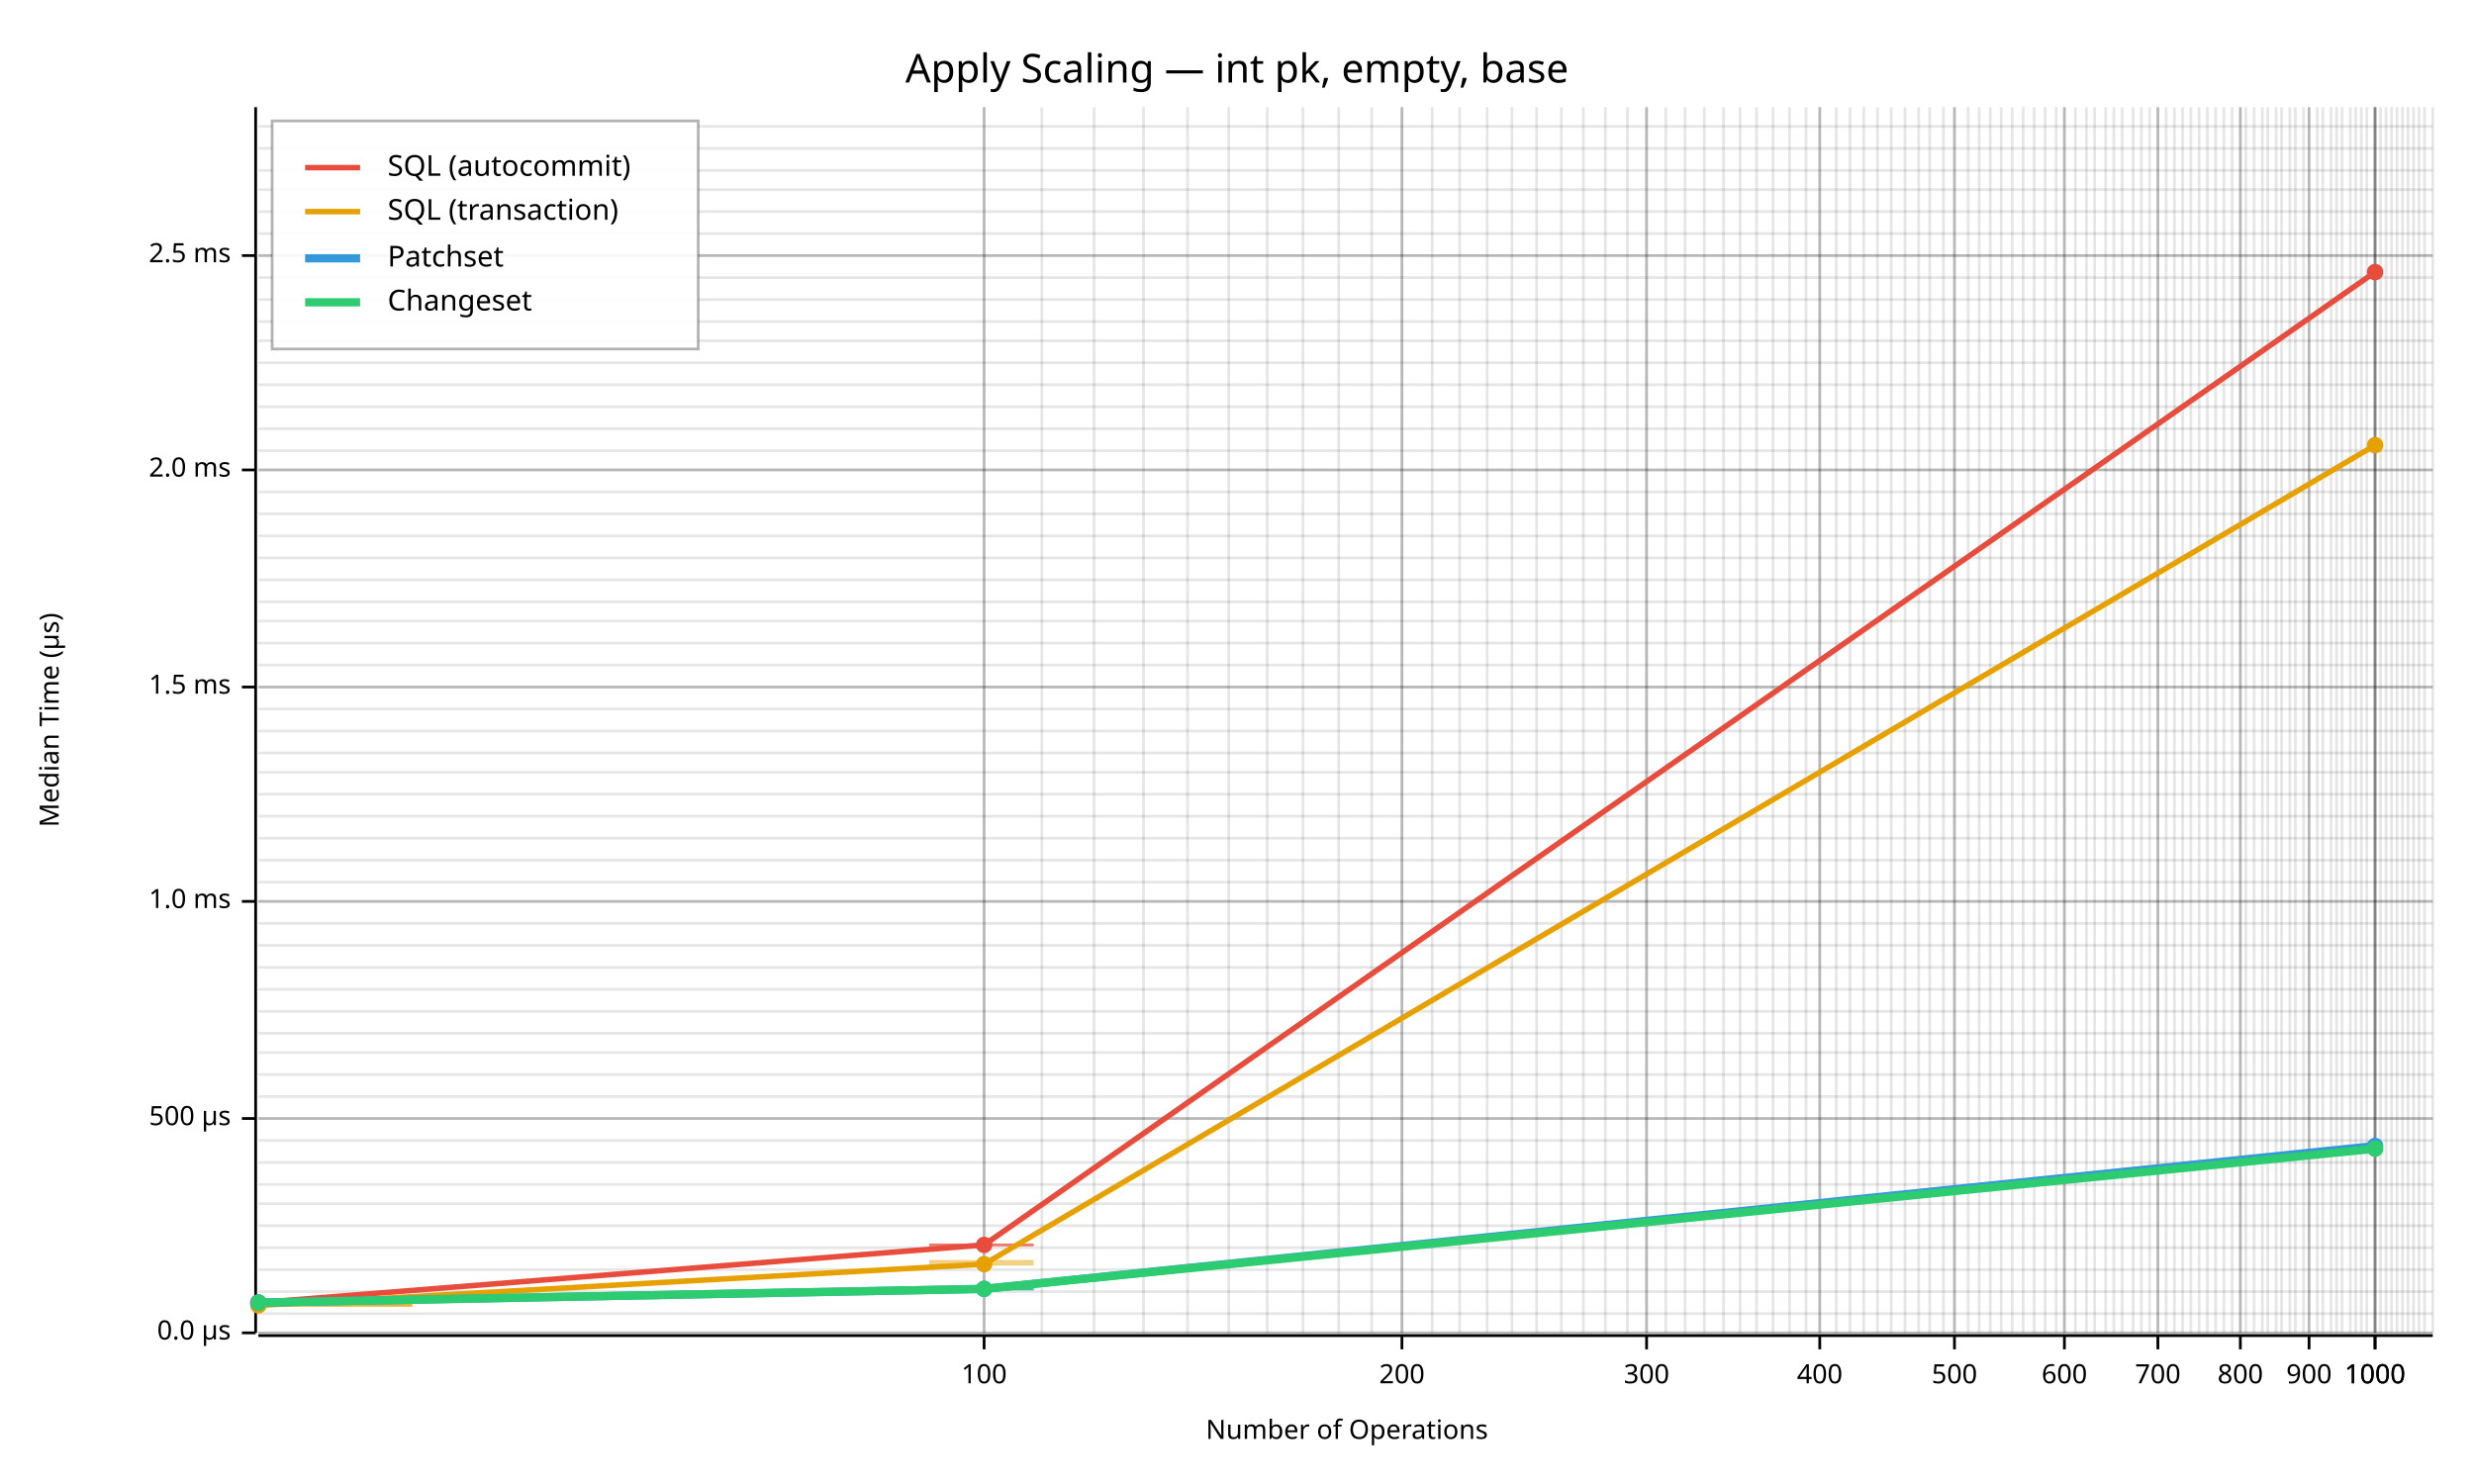
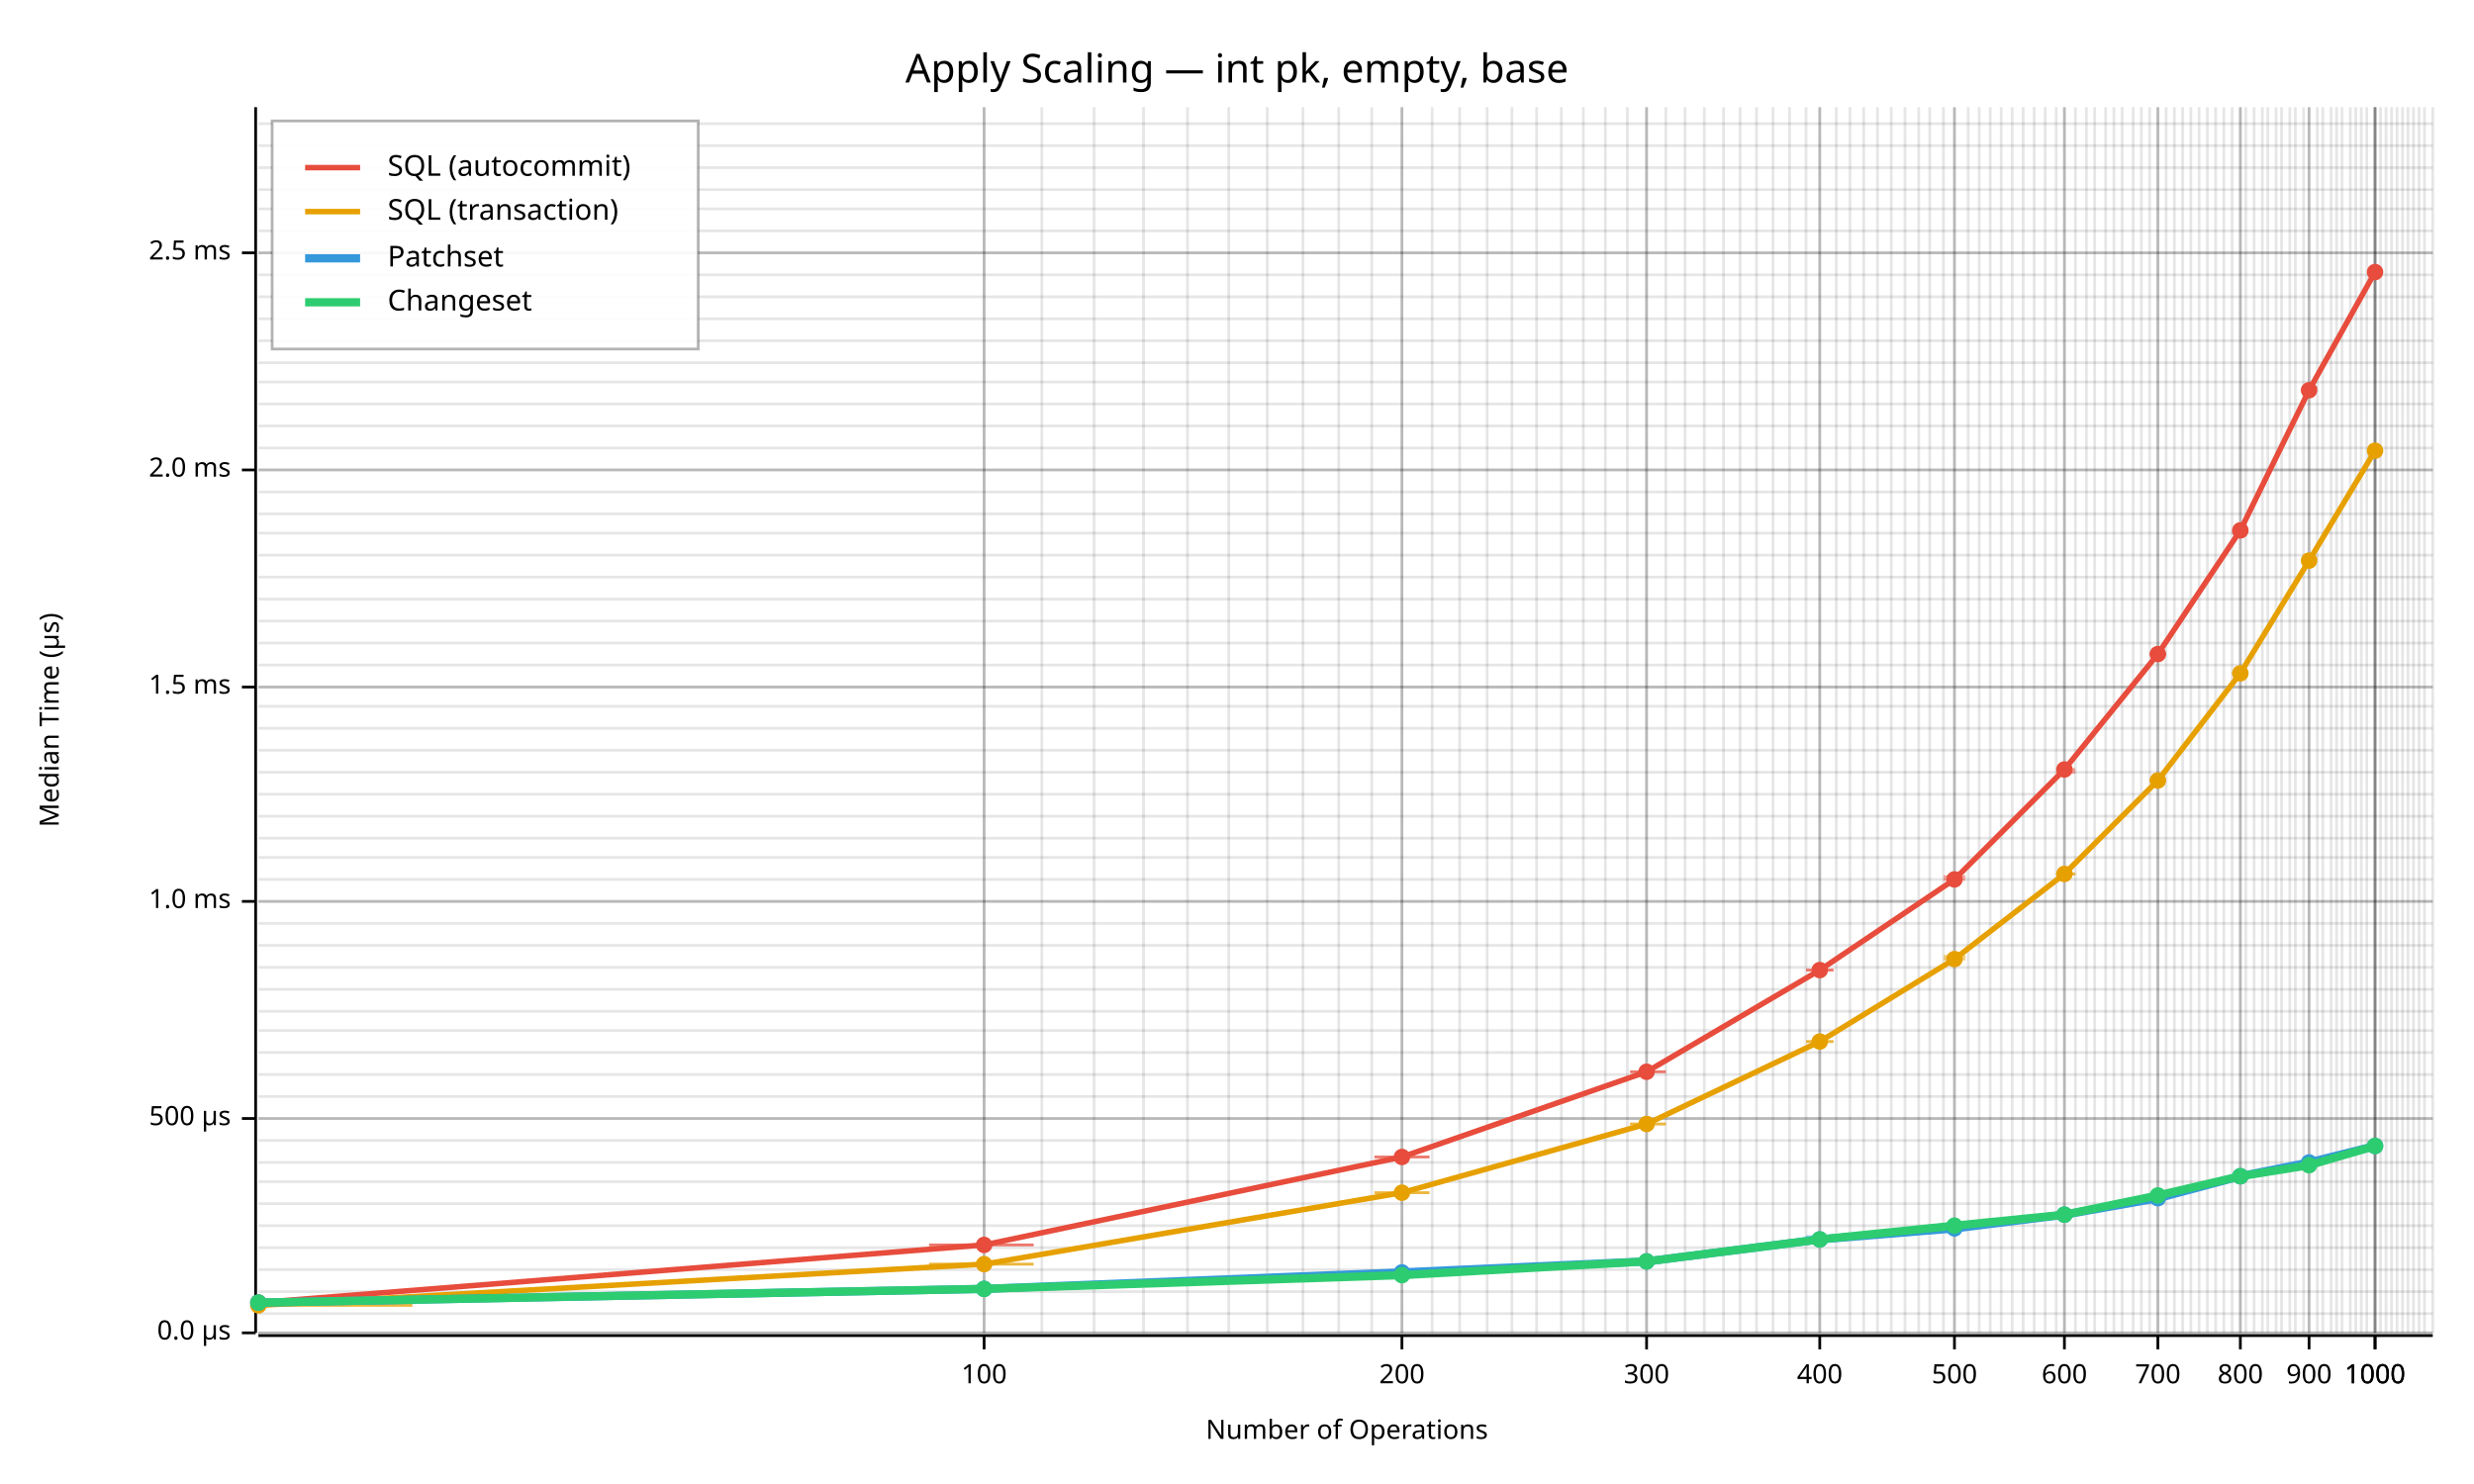
<svg xmlns="http://www.w3.org/2000/svg" width="900" height="540" viewBox="0 0 900 540">
  <rect x="0" y="0" width="900" height="540" opacity="1" fill="#FFFFFF" stroke="none" />
  <text x="450" y="19" dy="0.76em" text-anchor="middle" font-family="sans-serif" font-size="14.516" opacity="1" fill="#000000">
Apply Scaling — int pk, empty, base
</text>
  <line opacity="0.1" stroke="#000000" stroke-width="1" x1="358" y1="485" x2="358" y2="39" />
  <line opacity="0.1" stroke="#000000" stroke-width="1" x1="379" y1="485" x2="379" y2="39" />
  <line opacity="0.1" stroke="#000000" stroke-width="1" x1="398" y1="485" x2="398" y2="39" />
  <line opacity="0.1" stroke="#000000" stroke-width="1" x1="416" y1="485" x2="416" y2="39" />
  <line opacity="0.1" stroke="#000000" stroke-width="1" x1="432" y1="485" x2="432" y2="39" />
  <line opacity="0.1" stroke="#000000" stroke-width="1" x1="447" y1="485" x2="447" y2="39" />
  <line opacity="0.1" stroke="#000000" stroke-width="1" x1="461" y1="485" x2="461" y2="39" />
  <line opacity="0.1" stroke="#000000" stroke-width="1" x1="474" y1="485" x2="474" y2="39" />
  <line opacity="0.1" stroke="#000000" stroke-width="1" x1="487" y1="485" x2="487" y2="39" />
  <line opacity="0.1" stroke="#000000" stroke-width="1" x1="499" y1="485" x2="499" y2="39" />
  <line opacity="0.1" stroke="#000000" stroke-width="1" x1="510" y1="485" x2="510" y2="39" />
  <line opacity="0.1" stroke="#000000" stroke-width="1" x1="521" y1="485" x2="521" y2="39" />
  <line opacity="0.1" stroke="#000000" stroke-width="1" x1="531" y1="485" x2="531" y2="39" />
  <line opacity="0.1" stroke="#000000" stroke-width="1" x1="541" y1="485" x2="541" y2="39" />
  <line opacity="0.1" stroke="#000000" stroke-width="1" x1="550" y1="485" x2="550" y2="39" />
  <line opacity="0.1" stroke="#000000" stroke-width="1" x1="559" y1="485" x2="559" y2="39" />
  <line opacity="0.1" stroke="#000000" stroke-width="1" x1="568" y1="485" x2="568" y2="39" />
  <line opacity="0.1" stroke="#000000" stroke-width="1" x1="576" y1="485" x2="576" y2="39" />
  <line opacity="0.1" stroke="#000000" stroke-width="1" x1="584" y1="485" x2="584" y2="39" />
  <line opacity="0.1" stroke="#000000" stroke-width="1" x1="592" y1="485" x2="592" y2="39" />
  <line opacity="0.1" stroke="#000000" stroke-width="1" x1="599" y1="485" x2="599" y2="39" />
  <line opacity="0.1" stroke="#000000" stroke-width="1" x1="606" y1="485" x2="606" y2="39" />
  <line opacity="0.1" stroke="#000000" stroke-width="1" x1="613" y1="485" x2="613" y2="39" />
  <line opacity="0.1" stroke="#000000" stroke-width="1" x1="620" y1="485" x2="620" y2="39" />
  <line opacity="0.1" stroke="#000000" stroke-width="1" x1="627" y1="485" x2="627" y2="39" />
  <line opacity="0.1" stroke="#000000" stroke-width="1" x1="633" y1="485" x2="633" y2="39" />
  <line opacity="0.1" stroke="#000000" stroke-width="1" x1="639" y1="485" x2="639" y2="39" />
  <line opacity="0.1" stroke="#000000" stroke-width="1" x1="645" y1="485" x2="645" y2="39" />
  <line opacity="0.1" stroke="#000000" stroke-width="1" x1="651" y1="485" x2="651" y2="39" />
  <line opacity="0.1" stroke="#000000" stroke-width="1" x1="657" y1="485" x2="657" y2="39" />
  <line opacity="0.1" stroke="#000000" stroke-width="1" x1="662" y1="485" x2="662" y2="39" />
  <line opacity="0.1" stroke="#000000" stroke-width="1" x1="668" y1="485" x2="668" y2="39" />
  <line opacity="0.1" stroke="#000000" stroke-width="1" x1="673" y1="485" x2="673" y2="39" />
  <line opacity="0.1" stroke="#000000" stroke-width="1" x1="678" y1="485" x2="678" y2="39" />
  <line opacity="0.1" stroke="#000000" stroke-width="1" x1="683" y1="485" x2="683" y2="39" />
  <line opacity="0.1" stroke="#000000" stroke-width="1" x1="688" y1="485" x2="688" y2="39" />
  <line opacity="0.1" stroke="#000000" stroke-width="1" x1="693" y1="485" x2="693" y2="39" />
  <line opacity="0.1" stroke="#000000" stroke-width="1" x1="698" y1="485" x2="698" y2="39" />
  <line opacity="0.1" stroke="#000000" stroke-width="1" x1="702" y1="485" x2="702" y2="39" />
  <line opacity="0.1" stroke="#000000" stroke-width="1" x1="707" y1="485" x2="707" y2="39" />
  <line opacity="0.1" stroke="#000000" stroke-width="1" x1="711" y1="485" x2="711" y2="39" />
  <line opacity="0.1" stroke="#000000" stroke-width="1" x1="716" y1="485" x2="716" y2="39" />
  <line opacity="0.1" stroke="#000000" stroke-width="1" x1="720" y1="485" x2="720" y2="39" />
  <line opacity="0.1" stroke="#000000" stroke-width="1" x1="724" y1="485" x2="724" y2="39" />
  <line opacity="0.1" stroke="#000000" stroke-width="1" x1="728" y1="485" x2="728" y2="39" />
  <line opacity="0.1" stroke="#000000" stroke-width="1" x1="732" y1="485" x2="732" y2="39" />
  <line opacity="0.1" stroke="#000000" stroke-width="1" x1="736" y1="485" x2="736" y2="39" />
  <line opacity="0.1" stroke="#000000" stroke-width="1" x1="740" y1="485" x2="740" y2="39" />
  <line opacity="0.1" stroke="#000000" stroke-width="1" x1="744" y1="485" x2="744" y2="39" />
  <line opacity="0.1" stroke="#000000" stroke-width="1" x1="748" y1="485" x2="748" y2="39" />
  <line opacity="0.1" stroke="#000000" stroke-width="1" x1="751" y1="485" x2="751" y2="39" />
  <line opacity="0.1" stroke="#000000" stroke-width="1" x1="755" y1="485" x2="755" y2="39" />
  <line opacity="0.1" stroke="#000000" stroke-width="1" x1="759" y1="485" x2="759" y2="39" />
  <line opacity="0.1" stroke="#000000" stroke-width="1" x1="762" y1="485" x2="762" y2="39" />
  <line opacity="0.1" stroke="#000000" stroke-width="1" x1="766" y1="485" x2="766" y2="39" />
  <line opacity="0.1" stroke="#000000" stroke-width="1" x1="769" y1="485" x2="769" y2="39" />
  <line opacity="0.1" stroke="#000000" stroke-width="1" x1="772" y1="485" x2="772" y2="39" />
  <line opacity="0.1" stroke="#000000" stroke-width="1" x1="776" y1="485" x2="776" y2="39" />
  <line opacity="0.1" stroke="#000000" stroke-width="1" x1="779" y1="485" x2="779" y2="39" />
  <line opacity="0.1" stroke="#000000" stroke-width="1" x1="782" y1="485" x2="782" y2="39" />
  <line opacity="0.1" stroke="#000000" stroke-width="1" x1="785" y1="485" x2="785" y2="39" />
  <line opacity="0.1" stroke="#000000" stroke-width="1" x1="788" y1="485" x2="788" y2="39" />
  <line opacity="0.1" stroke="#000000" stroke-width="1" x1="791" y1="485" x2="791" y2="39" />
  <line opacity="0.1" stroke="#000000" stroke-width="1" x1="794" y1="485" x2="794" y2="39" />
  <line opacity="0.1" stroke="#000000" stroke-width="1" x1="797" y1="485" x2="797" y2="39" />
  <line opacity="0.1" stroke="#000000" stroke-width="1" x1="800" y1="485" x2="800" y2="39" />
  <line opacity="0.1" stroke="#000000" stroke-width="1" x1="803" y1="485" x2="803" y2="39" />
  <line opacity="0.1" stroke="#000000" stroke-width="1" x1="806" y1="485" x2="806" y2="39" />
  <line opacity="0.1" stroke="#000000" stroke-width="1" x1="809" y1="485" x2="809" y2="39" />
  <line opacity="0.1" stroke="#000000" stroke-width="1" x1="812" y1="485" x2="812" y2="39" />
  <line opacity="0.1" stroke="#000000" stroke-width="1" x1="815" y1="485" x2="815" y2="39" />
  <line opacity="0.1" stroke="#000000" stroke-width="1" x1="817" y1="485" x2="817" y2="39" />
  <line opacity="0.1" stroke="#000000" stroke-width="1" x1="820" y1="485" x2="820" y2="39" />
  <line opacity="0.1" stroke="#000000" stroke-width="1" x1="823" y1="485" x2="823" y2="39" />
  <line opacity="0.1" stroke="#000000" stroke-width="1" x1="825" y1="485" x2="825" y2="39" />
  <line opacity="0.1" stroke="#000000" stroke-width="1" x1="828" y1="485" x2="828" y2="39" />
  <line opacity="0.1" stroke="#000000" stroke-width="1" x1="830" y1="485" x2="830" y2="39" />
  <line opacity="0.1" stroke="#000000" stroke-width="1" x1="833" y1="485" x2="833" y2="39" />
  <line opacity="0.1" stroke="#000000" stroke-width="1" x1="835" y1="485" x2="835" y2="39" />
  <line opacity="0.1" stroke="#000000" stroke-width="1" x1="838" y1="485" x2="838" y2="39" />
  <line opacity="0.1" stroke="#000000" stroke-width="1" x1="840" y1="485" x2="840" y2="39" />
  <line opacity="0.1" stroke="#000000" stroke-width="1" x1="843" y1="485" x2="843" y2="39" />
  <line opacity="0.1" stroke="#000000" stroke-width="1" x1="845" y1="485" x2="845" y2="39" />
  <line opacity="0.1" stroke="#000000" stroke-width="1" x1="848" y1="485" x2="848" y2="39" />
  <line opacity="0.1" stroke="#000000" stroke-width="1" x1="850" y1="485" x2="850" y2="39" />
  <line opacity="0.1" stroke="#000000" stroke-width="1" x1="852" y1="485" x2="852" y2="39" />
  <line opacity="0.1" stroke="#000000" stroke-width="1" x1="855" y1="485" x2="855" y2="39" />
  <line opacity="0.1" stroke="#000000" stroke-width="1" x1="857" y1="485" x2="857" y2="39" />
  <line opacity="0.1" stroke="#000000" stroke-width="1" x1="859" y1="485" x2="859" y2="39" />
  <line opacity="0.1" stroke="#000000" stroke-width="1" x1="861" y1="485" x2="861" y2="39" />
  <line opacity="0.1" stroke="#000000" stroke-width="1" x1="864" y1="485" x2="864" y2="39" />
  <line opacity="0.1" stroke="#000000" stroke-width="1" x1="866" y1="485" x2="866" y2="39" />
  <line opacity="0.1" stroke="#000000" stroke-width="1" x1="868" y1="485" x2="868" y2="39" />
  <line opacity="0.1" stroke="#000000" stroke-width="1" x1="870" y1="485" x2="870" y2="39" />
  <line opacity="0.1" stroke="#000000" stroke-width="1" x1="872" y1="485" x2="872" y2="39" />
  <line opacity="0.1" stroke="#000000" stroke-width="1" x1="874" y1="485" x2="874" y2="39" />
  <line opacity="0.1" stroke="#000000" stroke-width="1" x1="876" y1="485" x2="876" y2="39" />
  <line opacity="0.1" stroke="#000000" stroke-width="1" x1="878" y1="485" x2="878" y2="39" />
  <line opacity="0.1" stroke="#000000" stroke-width="1" x1="880" y1="485" x2="880" y2="39" />
  <line opacity="0.1" stroke="#000000" stroke-width="1" x1="882" y1="485" x2="882" y2="39" />
  <line opacity="0.1" stroke="#000000" stroke-width="1" x1="864" y1="485" x2="864" y2="39" />
  <line opacity="0.1" stroke="#000000" stroke-width="1" x1="885" y1="485" x2="885" y2="39" />
  <line opacity="0.1" stroke="#000000" stroke-width="1" x1="94" y1="485" x2="885" y2="485" />
  <line opacity="0.1" stroke="#000000" stroke-width="1" x1="94" y1="478" x2="885" y2="478" />
  <line opacity="0.1" stroke="#000000" stroke-width="1" x1="94" y1="470" x2="885" y2="470" />
  <line opacity="0.1" stroke="#000000" stroke-width="1" x1="94" y1="462" x2="885" y2="462" />
  <line opacity="0.1" stroke="#000000" stroke-width="1" x1="94" y1="454" x2="885" y2="454" />
  <line opacity="0.1" stroke="#000000" stroke-width="1" x1="94" y1="446" x2="885" y2="446" />
  <line opacity="0.1" stroke="#000000" stroke-width="1" x1="94" y1="438" x2="885" y2="438" />
-   <line opacity="0.1" stroke="#000000" stroke-width="1" x1="94" y1="431" x2="885" y2="431" />
+   <line opacity="0.1" stroke="#000000" stroke-width="1" x1="94" y1="430" x2="885" y2="430" />
  <line opacity="0.1" stroke="#000000" stroke-width="1" x1="94" y1="423" x2="885" y2="423" />
  <line opacity="0.1" stroke="#000000" stroke-width="1" x1="94" y1="415" x2="885" y2="415" />
  <line opacity="0.1" stroke="#000000" stroke-width="1" x1="94" y1="407" x2="885" y2="407" />
  <line opacity="0.1" stroke="#000000" stroke-width="1" x1="94" y1="399" x2="885" y2="399" />
  <line opacity="0.1" stroke="#000000" stroke-width="1" x1="94" y1="391" x2="885" y2="391" />
  <line opacity="0.1" stroke="#000000" stroke-width="1" x1="94" y1="383" x2="885" y2="383" />
-   <line opacity="0.1" stroke="#000000" stroke-width="1" x1="94" y1="376" x2="885" y2="376" />
+   <line opacity="0.1" stroke="#000000" stroke-width="1" x1="94" y1="375" x2="885" y2="375" />
  <line opacity="0.1" stroke="#000000" stroke-width="1" x1="94" y1="368" x2="885" y2="368" />
  <line opacity="0.1" stroke="#000000" stroke-width="1" x1="94" y1="360" x2="885" y2="360" />
  <line opacity="0.1" stroke="#000000" stroke-width="1" x1="94" y1="352" x2="885" y2="352" />
  <line opacity="0.1" stroke="#000000" stroke-width="1" x1="94" y1="344" x2="885" y2="344" />
  <line opacity="0.1" stroke="#000000" stroke-width="1" x1="94" y1="336" x2="885" y2="336" />
  <line opacity="0.1" stroke="#000000" stroke-width="1" x1="94" y1="328" x2="885" y2="328" />
-   <line opacity="0.1" stroke="#000000" stroke-width="1" x1="94" y1="321" x2="885" y2="321" />
-   <line opacity="0.1" stroke="#000000" stroke-width="1" x1="94" y1="313" x2="885" y2="313" />
+   <line opacity="0.1" stroke="#000000" stroke-width="1" x1="94" y1="320" x2="885" y2="320" />
+   <line opacity="0.1" stroke="#000000" stroke-width="1" x1="94" y1="312" x2="885" y2="312" />
  <line opacity="0.1" stroke="#000000" stroke-width="1" x1="94" y1="305" x2="885" y2="305" />
  <line opacity="0.1" stroke="#000000" stroke-width="1" x1="94" y1="297" x2="885" y2="297" />
  <line opacity="0.1" stroke="#000000" stroke-width="1" x1="94" y1="289" x2="885" y2="289" />
  <line opacity="0.1" stroke="#000000" stroke-width="1" x1="94" y1="281" x2="885" y2="281" />
-   <line opacity="0.1" stroke="#000000" stroke-width="1" x1="94" y1="274" x2="885" y2="274" />
-   <line opacity="0.1" stroke="#000000" stroke-width="1" x1="94" y1="266" x2="885" y2="266" />
-   <line opacity="0.1" stroke="#000000" stroke-width="1" x1="94" y1="258" x2="885" y2="258" />
+   <line opacity="0.1" stroke="#000000" stroke-width="1" x1="94" y1="273" x2="885" y2="273" />
+   <line opacity="0.1" stroke="#000000" stroke-width="1" x1="94" y1="265" x2="885" y2="265" />
+   <line opacity="0.1" stroke="#000000" stroke-width="1" x1="94" y1="257" x2="885" y2="257" />
  <line opacity="0.1" stroke="#000000" stroke-width="1" x1="94" y1="250" x2="885" y2="250" />
  <line opacity="0.1" stroke="#000000" stroke-width="1" x1="94" y1="242" x2="885" y2="242" />
  <line opacity="0.1" stroke="#000000" stroke-width="1" x1="94" y1="234" x2="885" y2="234" />
  <line opacity="0.1" stroke="#000000" stroke-width="1" x1="94" y1="226" x2="885" y2="226" />
-   <line opacity="0.1" stroke="#000000" stroke-width="1" x1="94" y1="219" x2="885" y2="219" />
-   <line opacity="0.1" stroke="#000000" stroke-width="1" x1="94" y1="211" x2="885" y2="211" />
-   <line opacity="0.1" stroke="#000000" stroke-width="1" x1="94" y1="203" x2="885" y2="203" />
-   <line opacity="0.1" stroke="#000000" stroke-width="1" x1="94" y1="195" x2="885" y2="195" />
+   <line opacity="0.1" stroke="#000000" stroke-width="1" x1="94" y1="218" x2="885" y2="218" />
+   <line opacity="0.1" stroke="#000000" stroke-width="1" x1="94" y1="210" x2="885" y2="210" />
+   <line opacity="0.1" stroke="#000000" stroke-width="1" x1="94" y1="202" x2="885" y2="202" />
+   <line opacity="0.1" stroke="#000000" stroke-width="1" x1="94" y1="194" x2="885" y2="194" />
  <line opacity="0.1" stroke="#000000" stroke-width="1" x1="94" y1="187" x2="885" y2="187" />
  <line opacity="0.1" stroke="#000000" stroke-width="1" x1="94" y1="179" x2="885" y2="179" />
  <line opacity="0.1" stroke="#000000" stroke-width="1" x1="94" y1="171" x2="885" y2="171" />
-   <line opacity="0.1" stroke="#000000" stroke-width="1" x1="94" y1="164" x2="885" y2="164" />
-   <line opacity="0.1" stroke="#000000" stroke-width="1" x1="94" y1="156" x2="885" y2="156" />
-   <line opacity="0.1" stroke="#000000" stroke-width="1" x1="94" y1="148" x2="885" y2="148" />
-   <line opacity="0.1" stroke="#000000" stroke-width="1" x1="94" y1="140" x2="885" y2="140" />
+   <line opacity="0.1" stroke="#000000" stroke-width="1" x1="94" y1="163" x2="885" y2="163" />
+   <line opacity="0.1" stroke="#000000" stroke-width="1" x1="94" y1="155" x2="885" y2="155" />
+   <line opacity="0.1" stroke="#000000" stroke-width="1" x1="94" y1="147" x2="885" y2="147" />
+   <line opacity="0.1" stroke="#000000" stroke-width="1" x1="94" y1="139" x2="885" y2="139" />
  <line opacity="0.1" stroke="#000000" stroke-width="1" x1="94" y1="132" x2="885" y2="132" />
  <line opacity="0.1" stroke="#000000" stroke-width="1" x1="94" y1="124" x2="885" y2="124" />
-   <line opacity="0.1" stroke="#000000" stroke-width="1" x1="94" y1="117" x2="885" y2="117" />
-   <line opacity="0.1" stroke="#000000" stroke-width="1" x1="94" y1="109" x2="885" y2="109" />
-   <line opacity="0.1" stroke="#000000" stroke-width="1" x1="94" y1="101" x2="885" y2="101" />
-   <line opacity="0.1" stroke="#000000" stroke-width="1" x1="94" y1="93" x2="885" y2="93" />
-   <line opacity="0.1" stroke="#000000" stroke-width="1" x1="94" y1="85" x2="885" y2="85" />
-   <line opacity="0.1" stroke="#000000" stroke-width="1" x1="94" y1="77" x2="885" y2="77" />
+   <line opacity="0.1" stroke="#000000" stroke-width="1" x1="94" y1="116" x2="885" y2="116" />
+   <line opacity="0.1" stroke="#000000" stroke-width="1" x1="94" y1="108" x2="885" y2="108" />
+   <line opacity="0.1" stroke="#000000" stroke-width="1" x1="94" y1="100" x2="885" y2="100" />
+   <line opacity="0.1" stroke="#000000" stroke-width="1" x1="94" y1="92" x2="885" y2="92" />
+   <line opacity="0.1" stroke="#000000" stroke-width="1" x1="94" y1="84" x2="885" y2="84" />
+   <line opacity="0.1" stroke="#000000" stroke-width="1" x1="94" y1="76" x2="885" y2="76" />
  <line opacity="0.1" stroke="#000000" stroke-width="1" x1="94" y1="69" x2="885" y2="69" />
-   <line opacity="0.1" stroke="#000000" stroke-width="1" x1="94" y1="62" x2="885" y2="62" />
-   <line opacity="0.1" stroke="#000000" stroke-width="1" x1="94" y1="54" x2="885" y2="54" />
-   <line opacity="0.1" stroke="#000000" stroke-width="1" x1="94" y1="46" x2="885" y2="46" />
+   <line opacity="0.1" stroke="#000000" stroke-width="1" x1="94" y1="61" x2="885" y2="61" />
+   <line opacity="0.1" stroke="#000000" stroke-width="1" x1="94" y1="53" x2="885" y2="53" />
+   <line opacity="0.1" stroke="#000000" stroke-width="1" x1="94" y1="45" x2="885" y2="45" />
  <text x="14" y="262" dy="0.76em" text-anchor="middle" font-family="sans-serif" font-size="9.677" opacity="1" fill="#000000" transform="rotate(270, 14, 262)">
Median Time (µs)
</text>
  <text x="490" y="526" dy="-0.5ex" text-anchor="middle" font-family="sans-serif" font-size="9.677" opacity="1" fill="#000000">
Number of Operations
</text>
  <line opacity="0.2" stroke="#000000" stroke-width="1" x1="358" y1="485" x2="358" y2="39" />
  <line opacity="0.2" stroke="#000000" stroke-width="1" x1="510" y1="485" x2="510" y2="39" />
  <line opacity="0.2" stroke="#000000" stroke-width="1" x1="599" y1="485" x2="599" y2="39" />
  <line opacity="0.2" stroke="#000000" stroke-width="1" x1="662" y1="485" x2="662" y2="39" />
  <line opacity="0.2" stroke="#000000" stroke-width="1" x1="711" y1="485" x2="711" y2="39" />
  <line opacity="0.2" stroke="#000000" stroke-width="1" x1="751" y1="485" x2="751" y2="39" />
  <line opacity="0.2" stroke="#000000" stroke-width="1" x1="785" y1="485" x2="785" y2="39" />
  <line opacity="0.2" stroke="#000000" stroke-width="1" x1="815" y1="485" x2="815" y2="39" />
  <line opacity="0.2" stroke="#000000" stroke-width="1" x1="840" y1="485" x2="840" y2="39" />
  <line opacity="0.2" stroke="#000000" stroke-width="1" x1="864" y1="485" x2="864" y2="39" />
  <line opacity="0.2" stroke="#000000" stroke-width="1" x1="864" y1="485" x2="864" y2="39" />
  <line opacity="0.2" stroke="#000000" stroke-width="1" x1="94" y1="485" x2="885" y2="485" />
  <line opacity="0.2" stroke="#000000" stroke-width="1" x1="94" y1="407" x2="885" y2="407" />
  <line opacity="0.2" stroke="#000000" stroke-width="1" x1="94" y1="328" x2="885" y2="328" />
  <line opacity="0.2" stroke="#000000" stroke-width="1" x1="94" y1="250" x2="885" y2="250" />
  <line opacity="0.2" stroke="#000000" stroke-width="1" x1="94" y1="171" x2="885" y2="171" />
-   <line opacity="0.2" stroke="#000000" stroke-width="1" x1="94" y1="93" x2="885" y2="93" />
+   <line opacity="0.2" stroke="#000000" stroke-width="1" x1="94" y1="92" x2="885" y2="92" />
  <polyline fill="none" opacity="1" stroke="#000000" stroke-width="1" points="93,39 93,485 " />
  <text x="84" y="485" dy="0.5ex" text-anchor="end" font-family="sans-serif" font-size="9.677" opacity="1" fill="#000000">
0.0 µs
</text>
  <polyline fill="none" opacity="1" stroke="#000000" stroke-width="1" points="88,485 93,485 " />
  <text x="84" y="407" dy="0.5ex" text-anchor="end" font-family="sans-serif" font-size="9.677" opacity="1" fill="#000000">
500 µs
</text>
  <polyline fill="none" opacity="1" stroke="#000000" stroke-width="1" points="88,407 93,407 " />
  <text x="84" y="328" dy="0.5ex" text-anchor="end" font-family="sans-serif" font-size="9.677" opacity="1" fill="#000000">
1.0 ms
</text>
  <polyline fill="none" opacity="1" stroke="#000000" stroke-width="1" points="88,328 93,328 " />
  <text x="84" y="250" dy="0.5ex" text-anchor="end" font-family="sans-serif" font-size="9.677" opacity="1" fill="#000000">
1.5 ms
</text>
  <polyline fill="none" opacity="1" stroke="#000000" stroke-width="1" points="88,250 93,250 " />
  <text x="84" y="171" dy="0.5ex" text-anchor="end" font-family="sans-serif" font-size="9.677" opacity="1" fill="#000000">
2.0 ms
</text>
  <polyline fill="none" opacity="1" stroke="#000000" stroke-width="1" points="88,171 93,171 " />
-   <text x="84" y="93" dy="0.5ex" text-anchor="end" font-family="sans-serif" font-size="9.677" opacity="1" fill="#000000">
+   <text x="84" y="92" dy="0.5ex" text-anchor="end" font-family="sans-serif" font-size="9.677" opacity="1" fill="#000000">
2.5 ms
</text>
-   <polyline fill="none" opacity="1" stroke="#000000" stroke-width="1" points="88,93 93,93 " />
+   <polyline fill="none" opacity="1" stroke="#000000" stroke-width="1" points="88,92 93,92 " />
  <polyline fill="none" opacity="1" stroke="#000000" stroke-width="1" points="94,486 885,486 " />
  <text x="358" y="496" dy="0.76em" text-anchor="middle" font-family="sans-serif" font-size="9.677" opacity="1" fill="#000000">
100
</text>
  <polyline fill="none" opacity="1" stroke="#000000" stroke-width="1" points="358,486 358,491 " />
  <text x="510" y="496" dy="0.76em" text-anchor="middle" font-family="sans-serif" font-size="9.677" opacity="1" fill="#000000">
200
</text>
  <polyline fill="none" opacity="1" stroke="#000000" stroke-width="1" points="510,486 510,491 " />
  <text x="599" y="496" dy="0.76em" text-anchor="middle" font-family="sans-serif" font-size="9.677" opacity="1" fill="#000000">
300
</text>
  <polyline fill="none" opacity="1" stroke="#000000" stroke-width="1" points="599,486 599,491 " />
  <text x="662" y="496" dy="0.76em" text-anchor="middle" font-family="sans-serif" font-size="9.677" opacity="1" fill="#000000">
400
</text>
  <polyline fill="none" opacity="1" stroke="#000000" stroke-width="1" points="662,486 662,491 " />
  <text x="711" y="496" dy="0.76em" text-anchor="middle" font-family="sans-serif" font-size="9.677" opacity="1" fill="#000000">
500
</text>
  <polyline fill="none" opacity="1" stroke="#000000" stroke-width="1" points="711,486 711,491 " />
  <text x="751" y="496" dy="0.76em" text-anchor="middle" font-family="sans-serif" font-size="9.677" opacity="1" fill="#000000">
600
</text>
  <polyline fill="none" opacity="1" stroke="#000000" stroke-width="1" points="751,486 751,491 " />
  <text x="785" y="496" dy="0.76em" text-anchor="middle" font-family="sans-serif" font-size="9.677" opacity="1" fill="#000000">
700
</text>
  <polyline fill="none" opacity="1" stroke="#000000" stroke-width="1" points="785,486 785,491 " />
  <text x="815" y="496" dy="0.76em" text-anchor="middle" font-family="sans-serif" font-size="9.677" opacity="1" fill="#000000">
800
</text>
  <polyline fill="none" opacity="1" stroke="#000000" stroke-width="1" points="815,486 815,491 " />
  <text x="840" y="496" dy="0.76em" text-anchor="middle" font-family="sans-serif" font-size="9.677" opacity="1" fill="#000000">
900
</text>
  <polyline fill="none" opacity="1" stroke="#000000" stroke-width="1" points="840,486 840,491 " />
  <text x="864" y="496" dy="0.76em" text-anchor="middle" font-family="sans-serif" font-size="9.677" opacity="1" fill="#000000">
1000
</text>
  <polyline fill="none" opacity="1" stroke="#000000" stroke-width="1" points="864,486 864,491 " />
  <text x="864" y="496" dy="0.76em" text-anchor="middle" font-family="sans-serif" font-size="9.677" opacity="1" fill="#000000">
1000
</text>
  <polyline fill="none" opacity="1" stroke="#000000" stroke-width="1" points="864,486 864,491 " />
-   <polyline fill="none" opacity="0.5" stroke="#E74C3C" stroke-width="1" points="94,474 94,474 " />
+   <polyline fill="none" opacity="0.5" stroke="#E74C3C" stroke-width="1" points="94,474 94,473 " />
  <polyline fill="none" opacity="0.5" stroke="#E74C3C" stroke-width="1" points="94,474 150,474 " />
-   <polyline fill="none" opacity="0.5" stroke="#E74C3C" stroke-width="1" points="94,474 150,474 " />
+   <polyline fill="none" opacity="0.5" stroke="#E74C3C" stroke-width="1" points="94,473 150,473 " />
  <polyline fill="none" opacity="0.5" stroke="#E74C3C" stroke-width="1" points="358,453 358,453 " />
  <polyline fill="none" opacity="0.5" stroke="#E74C3C" stroke-width="1" points="338,453 376,453 " />
  <polyline fill="none" opacity="0.5" stroke="#E74C3C" stroke-width="1" points="338,453 376,453 " />
+   <polyline fill="none" opacity="0.5" stroke="#E74C3C" stroke-width="1" points="510,421 510,421 " />
+   <polyline fill="none" opacity="0.5" stroke="#E74C3C" stroke-width="1" points="500,421 520,421 " />
+   <polyline fill="none" opacity="0.5" stroke="#E74C3C" stroke-width="1" points="500,421 520,421 " />
+   <polyline fill="none" opacity="0.5" stroke="#E74C3C" stroke-width="1" points="599,390 599,390 " />
+   <polyline fill="none" opacity="0.5" stroke="#E74C3C" stroke-width="1" points="593,390 606,390 " />
+   <polyline fill="none" opacity="0.5" stroke="#E74C3C" stroke-width="1" points="593,390 606,390 " />
+   <polyline fill="none" opacity="0.5" stroke="#E74C3C" stroke-width="1" points="662,353 662,353 " />
+   <polyline fill="none" opacity="0.5" stroke="#E74C3C" stroke-width="1" points="657,353 667,353 " />
+   <polyline fill="none" opacity="0.5" stroke="#E74C3C" stroke-width="1" points="657,353 667,353 " />
+   <polyline fill="none" opacity="0.5" stroke="#E74C3C" stroke-width="1" points="711,320 711,319 " />
+   <polyline fill="none" opacity="0.5" stroke="#E74C3C" stroke-width="1" points="707,320 715,320 " />
+   <polyline fill="none" opacity="0.5" stroke="#E74C3C" stroke-width="1" points="707,319 715,319 " />
+   <polyline fill="none" opacity="0.5" stroke="#E74C3C" stroke-width="1" points="751,281 751,280 " />
+   <polyline fill="none" opacity="0.5" stroke="#E74C3C" stroke-width="1" points="748,281 755,281 " />
+   <polyline fill="none" opacity="0.5" stroke="#E74C3C" stroke-width="1" points="748,280 755,280 " />
+   <polyline fill="none" opacity="0.5" stroke="#E74C3C" stroke-width="1" points="785,238 785,238 " />
+   <polyline fill="none" opacity="0.5" stroke="#E74C3C" stroke-width="1" points="782,238 788,238 " />
+   <polyline fill="none" opacity="0.5" stroke="#E74C3C" stroke-width="1" points="782,238 788,238 " />
+   <polyline fill="none" opacity="0.5" stroke="#E74C3C" stroke-width="1" points="815,194 815,193 " />
+   <polyline fill="none" opacity="0.5" stroke="#E74C3C" stroke-width="1" points="812,194 817,194 " />
+   <polyline fill="none" opacity="0.5" stroke="#E74C3C" stroke-width="1" points="812,193 817,193 " />
+   <polyline fill="none" opacity="0.5" stroke="#E74C3C" stroke-width="1" points="840,142 840,141 " />
+   <polyline fill="none" opacity="0.5" stroke="#E74C3C" stroke-width="1" points="838,142 843,142 " />
+   <polyline fill="none" opacity="0.5" stroke="#E74C3C" stroke-width="1" points="838,141 843,141 " />
  <polyline fill="none" opacity="0.5" stroke="#E74C3C" stroke-width="1" points="864,99 864,98 " />
  <polyline fill="none" opacity="0.5" stroke="#E74C3C" stroke-width="1" points="862,99 865,99 " />
  <polyline fill="none" opacity="0.5" stroke="#E74C3C" stroke-width="1" points="862,98 865,98 " />
-   <polyline fill="none" opacity="1" stroke="#E74C3C" stroke-width="2" points="94,474 358,453 864,99 " />
+   <polyline fill="none" opacity="1" stroke="#E74C3C" stroke-width="2" points="94,474 358,453 510,421 599,390 662,353 711,320 751,280 785,238 815,193 840,142 864,99 " />
  <circle cx="94" cy="474" r="3" opacity="1" fill="#E74C3C" stroke="none" stroke-width="1" />
  <circle cx="358" cy="453" r="3" opacity="1" fill="#E74C3C" stroke="none" stroke-width="1" />
+   <circle cx="510" cy="421" r="3" opacity="1" fill="#E74C3C" stroke="none" stroke-width="1" />
+   <circle cx="599" cy="390" r="3" opacity="1" fill="#E74C3C" stroke="none" stroke-width="1" />
+   <circle cx="662" cy="353" r="3" opacity="1" fill="#E74C3C" stroke="none" stroke-width="1" />
+   <circle cx="711" cy="320" r="3" opacity="1" fill="#E74C3C" stroke="none" stroke-width="1" />
+   <circle cx="751" cy="280" r="3" opacity="1" fill="#E74C3C" stroke="none" stroke-width="1" />
+   <circle cx="785" cy="238" r="3" opacity="1" fill="#E74C3C" stroke="none" stroke-width="1" />
+   <circle cx="815" cy="193" r="3" opacity="1" fill="#E74C3C" stroke="none" stroke-width="1" />
+   <circle cx="840" cy="142" r="3" opacity="1" fill="#E74C3C" stroke="none" stroke-width="1" />
  <circle cx="864" cy="99" r="3" opacity="1" fill="#E74C3C" stroke="none" stroke-width="1" />
  <polyline fill="none" opacity="0.5" stroke="#E6A000" stroke-width="1" points="94,475 94,475 " />
  <polyline fill="none" opacity="0.5" stroke="#E6A000" stroke-width="1" points="94,475 150,475 " />
  <polyline fill="none" opacity="0.5" stroke="#E6A000" stroke-width="1" points="94,475 150,475 " />
-   <polyline fill="none" opacity="0.5" stroke="#E6A000" stroke-width="1" points="358,460 358,459 " />
+   <polyline fill="none" opacity="0.5" stroke="#E6A000" stroke-width="1" points="358,460 358,460 " />
  <polyline fill="none" opacity="0.5" stroke="#E6A000" stroke-width="1" points="338,460 376,460 " />
-   <polyline fill="none" opacity="0.5" stroke="#E6A000" stroke-width="1" points="338,459 376,459 " />
-   <polyline fill="none" opacity="0.5" stroke="#E6A000" stroke-width="1" points="864,162 864,162 " />
+   <polyline fill="none" opacity="0.5" stroke="#E6A000" stroke-width="1" points="338,460 376,460 " />
+   <polyline fill="none" opacity="0.5" stroke="#E6A000" stroke-width="1" points="510,434 510,434 " />
+   <polyline fill="none" opacity="0.5" stroke="#E6A000" stroke-width="1" points="500,434 520,434 " />
+   <polyline fill="none" opacity="0.5" stroke="#E6A000" stroke-width="1" points="500,434 520,434 " />
+   <polyline fill="none" opacity="0.5" stroke="#E6A000" stroke-width="1" points="599,409 599,409 " />
+   <polyline fill="none" opacity="0.5" stroke="#E6A000" stroke-width="1" points="593,409 606,409 " />
+   <polyline fill="none" opacity="0.5" stroke="#E6A000" stroke-width="1" points="593,409 606,409 " />
+   <polyline fill="none" opacity="0.5" stroke="#E6A000" stroke-width="1" points="662,379 662,379 " />
+   <polyline fill="none" opacity="0.5" stroke="#E6A000" stroke-width="1" points="657,379 667,379 " />
+   <polyline fill="none" opacity="0.5" stroke="#E6A000" stroke-width="1" points="657,379 667,379 " />
+   <polyline fill="none" opacity="0.5" stroke="#E6A000" stroke-width="1" points="711,349 711,348 " />
+   <polyline fill="none" opacity="0.5" stroke="#E6A000" stroke-width="1" points="707,349 715,349 " />
+   <polyline fill="none" opacity="0.5" stroke="#E6A000" stroke-width="1" points="707,348 715,348 " />
+   <polyline fill="none" opacity="0.5" stroke="#E6A000" stroke-width="1" points="751,318 751,318 " />
+   <polyline fill="none" opacity="0.5" stroke="#E6A000" stroke-width="1" points="748,318 755,318 " />
+   <polyline fill="none" opacity="0.5" stroke="#E6A000" stroke-width="1" points="748,318 755,318 " />
+   <polyline fill="none" opacity="0.5" stroke="#E6A000" stroke-width="1" points="785,284 785,284 " />
+   <polyline fill="none" opacity="0.5" stroke="#E6A000" stroke-width="1" points="782,284 788,284 " />
+   <polyline fill="none" opacity="0.5" stroke="#E6A000" stroke-width="1" points="782,284 788,284 " />
+   <polyline fill="none" opacity="0.5" stroke="#E6A000" stroke-width="1" points="815,245 815,245 " />
+   <polyline fill="none" opacity="0.5" stroke="#E6A000" stroke-width="1" points="812,245 817,245 " />
+   <polyline fill="none" opacity="0.5" stroke="#E6A000" stroke-width="1" points="812,245 817,245 " />
+   <polyline fill="none" opacity="0.5" stroke="#E6A000" stroke-width="1" points="840,204 840,203 " />
+   <polyline fill="none" opacity="0.5" stroke="#E6A000" stroke-width="1" points="838,204 843,204 " />
+   <polyline fill="none" opacity="0.5" stroke="#E6A000" stroke-width="1" points="838,203 843,203 " />
+   <polyline fill="none" opacity="0.5" stroke="#E6A000" stroke-width="1" points="864,164 864,162 " />
+   <polyline fill="none" opacity="0.5" stroke="#E6A000" stroke-width="1" points="862,164 865,164 " />
  <polyline fill="none" opacity="0.5" stroke="#E6A000" stroke-width="1" points="862,162 865,162 " />
-   <polyline fill="none" opacity="0.5" stroke="#E6A000" stroke-width="1" points="862,162 865,162 " />
-   <polyline fill="none" opacity="1" stroke="#E6A000" stroke-width="2" points="94,475 358,460 864,162 " />
+   <polyline fill="none" opacity="1" stroke="#E6A000" stroke-width="2" points="94,475 358,460 510,434 599,409 662,379 711,349 751,318 785,284 815,245 840,204 864,164 " />
  <circle cx="94" cy="475" r="3" opacity="1" fill="#E6A000" stroke="none" stroke-width="1" />
  <circle cx="358" cy="460" r="3" opacity="1" fill="#E6A000" stroke="none" stroke-width="1" />
-   <circle cx="864" cy="162" r="3" opacity="1" fill="#E6A000" stroke="none" stroke-width="1" />
+   <circle cx="510" cy="434" r="3" opacity="1" fill="#E6A000" stroke="none" stroke-width="1" />
+   <circle cx="599" cy="409" r="3" opacity="1" fill="#E6A000" stroke="none" stroke-width="1" />
+   <circle cx="662" cy="379" r="3" opacity="1" fill="#E6A000" stroke="none" stroke-width="1" />
+   <circle cx="711" cy="349" r="3" opacity="1" fill="#E6A000" stroke="none" stroke-width="1" />
+   <circle cx="751" cy="318" r="3" opacity="1" fill="#E6A000" stroke="none" stroke-width="1" />
+   <circle cx="785" cy="284" r="3" opacity="1" fill="#E6A000" stroke="none" stroke-width="1" />
+   <circle cx="815" cy="245" r="3" opacity="1" fill="#E6A000" stroke="none" stroke-width="1" />
+   <circle cx="840" cy="204" r="3" opacity="1" fill="#E6A000" stroke="none" stroke-width="1" />
+   <circle cx="864" cy="164" r="3" opacity="1" fill="#E6A000" stroke="none" stroke-width="1" />
  <polyline fill="none" opacity="0.5" stroke="#3498DB" stroke-width="1" points="94,474 94,474 " />
  <polyline fill="none" opacity="0.5" stroke="#3498DB" stroke-width="1" points="94,474 150,474 " />
  <polyline fill="none" opacity="0.5" stroke="#3498DB" stroke-width="1" points="94,474 150,474 " />
  <polyline fill="none" opacity="0.5" stroke="#3498DB" stroke-width="1" points="358,469 358,469 " />
  <polyline fill="none" opacity="0.5" stroke="#3498DB" stroke-width="1" points="338,469 376,469 " />
  <polyline fill="none" opacity="0.5" stroke="#3498DB" stroke-width="1" points="338,469 376,469 " />
+   <polyline fill="none" opacity="0.5" stroke="#3498DB" stroke-width="1" points="510,463 510,463 " />
+   <polyline fill="none" opacity="0.5" stroke="#3498DB" stroke-width="1" points="500,463 520,463 " />
+   <polyline fill="none" opacity="0.5" stroke="#3498DB" stroke-width="1" points="500,463 520,463 " />
+   <polyline fill="none" opacity="0.5" stroke="#3498DB" stroke-width="1" points="599,459 599,459 " />
+   <polyline fill="none" opacity="0.5" stroke="#3498DB" stroke-width="1" points="593,459 606,459 " />
+   <polyline fill="none" opacity="0.5" stroke="#3498DB" stroke-width="1" points="593,459 606,459 " />
+   <polyline fill="none" opacity="0.5" stroke="#3498DB" stroke-width="1" points="662,451 662,450 " />
+   <polyline fill="none" opacity="0.5" stroke="#3498DB" stroke-width="1" points="657,451 667,451 " />
+   <polyline fill="none" opacity="0.5" stroke="#3498DB" stroke-width="1" points="657,450 667,450 " />
+   <polyline fill="none" opacity="0.5" stroke="#3498DB" stroke-width="1" points="711,447 711,447 " />
+   <polyline fill="none" opacity="0.5" stroke="#3498DB" stroke-width="1" points="707,447 715,447 " />
+   <polyline fill="none" opacity="0.5" stroke="#3498DB" stroke-width="1" points="707,447 715,447 " />
+   <polyline fill="none" opacity="0.5" stroke="#3498DB" stroke-width="1" points="751,442 751,442 " />
+   <polyline fill="none" opacity="0.5" stroke="#3498DB" stroke-width="1" points="748,442 755,442 " />
+   <polyline fill="none" opacity="0.5" stroke="#3498DB" stroke-width="1" points="748,442 755,442 " />
+   <polyline fill="none" opacity="0.5" stroke="#3498DB" stroke-width="1" points="785,436 785,436 " />
+   <polyline fill="none" opacity="0.5" stroke="#3498DB" stroke-width="1" points="782,436 788,436 " />
+   <polyline fill="none" opacity="0.5" stroke="#3498DB" stroke-width="1" points="782,436 788,436 " />
+   <polyline fill="none" opacity="0.5" stroke="#3498DB" stroke-width="1" points="815,428 815,428 " />
+   <polyline fill="none" opacity="0.5" stroke="#3498DB" stroke-width="1" points="812,428 817,428 " />
+   <polyline fill="none" opacity="0.5" stroke="#3498DB" stroke-width="1" points="812,428 817,428 " />
+   <polyline fill="none" opacity="0.5" stroke="#3498DB" stroke-width="1" points="840,424 840,423 " />
+   <polyline fill="none" opacity="0.5" stroke="#3498DB" stroke-width="1" points="838,424 843,424 " />
+   <polyline fill="none" opacity="0.5" stroke="#3498DB" stroke-width="1" points="838,423 843,423 " />
  <polyline fill="none" opacity="0.5" stroke="#3498DB" stroke-width="1" points="864,417 864,417 " />
  <polyline fill="none" opacity="0.5" stroke="#3498DB" stroke-width="1" points="862,417 865,417 " />
  <polyline fill="none" opacity="0.5" stroke="#3498DB" stroke-width="1" points="862,417 865,417 " />
-   <polyline fill="none" opacity="1" stroke="#3498DB" stroke-width="3" points="94,474 358,469 864,417 " />
+   <polyline fill="none" opacity="1" stroke="#3498DB" stroke-width="3" points="94,474 358,469 510,463 599,459 662,451 711,447 751,442 785,436 815,428 840,423 864,417 " />
  <circle cx="94" cy="474" r="3" opacity="1" fill="#3498DB" stroke="none" stroke-width="1" />
  <circle cx="358" cy="469" r="3" opacity="1" fill="#3498DB" stroke="none" stroke-width="1" />
+   <circle cx="510" cy="463" r="3" opacity="1" fill="#3498DB" stroke="none" stroke-width="1" />
+   <circle cx="599" cy="459" r="3" opacity="1" fill="#3498DB" stroke="none" stroke-width="1" />
+   <circle cx="662" cy="451" r="3" opacity="1" fill="#3498DB" stroke="none" stroke-width="1" />
+   <circle cx="711" cy="447" r="3" opacity="1" fill="#3498DB" stroke="none" stroke-width="1" />
+   <circle cx="751" cy="442" r="3" opacity="1" fill="#3498DB" stroke="none" stroke-width="1" />
+   <circle cx="785" cy="436" r="3" opacity="1" fill="#3498DB" stroke="none" stroke-width="1" />
+   <circle cx="815" cy="428" r="3" opacity="1" fill="#3498DB" stroke="none" stroke-width="1" />
+   <circle cx="840" cy="423" r="3" opacity="1" fill="#3498DB" stroke="none" stroke-width="1" />
  <circle cx="864" cy="417" r="3" opacity="1" fill="#3498DB" stroke="none" stroke-width="1" />
  <polyline fill="none" opacity="0.5" stroke="#2ECC71" stroke-width="1" points="94,474 94,474 " />
  <polyline fill="none" opacity="0.5" stroke="#2ECC71" stroke-width="1" points="94,474 150,474 " />
  <polyline fill="none" opacity="0.5" stroke="#2ECC71" stroke-width="1" points="94,474 150,474 " />
  <polyline fill="none" opacity="0.5" stroke="#2ECC71" stroke-width="1" points="358,469 358,469 " />
  <polyline fill="none" opacity="0.5" stroke="#2ECC71" stroke-width="1" points="338,469 376,469 " />
  <polyline fill="none" opacity="0.5" stroke="#2ECC71" stroke-width="1" points="338,469 376,469 " />
-   <polyline fill="none" opacity="0.5" stroke="#2ECC71" stroke-width="1" points="864,418 864,418 " />
-   <polyline fill="none" opacity="0.5" stroke="#2ECC71" stroke-width="1" points="862,418 865,418 " />
-   <polyline fill="none" opacity="0.5" stroke="#2ECC71" stroke-width="1" points="862,418 865,418 " />
-   <polyline fill="none" opacity="1" stroke="#2ECC71" stroke-width="3" points="94,474 358,469 864,418 " />
+   <polyline fill="none" opacity="0.5" stroke="#2ECC71" stroke-width="1" points="510,464 510,464 " />
+   <polyline fill="none" opacity="0.5" stroke="#2ECC71" stroke-width="1" points="500,464 520,464 " />
+   <polyline fill="none" opacity="0.5" stroke="#2ECC71" stroke-width="1" points="500,464 520,464 " />
+   <polyline fill="none" opacity="0.5" stroke="#2ECC71" stroke-width="1" points="599,459 599,459 " />
+   <polyline fill="none" opacity="0.5" stroke="#2ECC71" stroke-width="1" points="593,459 606,459 " />
+   <polyline fill="none" opacity="0.5" stroke="#2ECC71" stroke-width="1" points="593,459 606,459 " />
+   <polyline fill="none" opacity="0.5" stroke="#2ECC71" stroke-width="1" points="662,451 662,451 " />
+   <polyline fill="none" opacity="0.5" stroke="#2ECC71" stroke-width="1" points="657,451 667,451 " />
+   <polyline fill="none" opacity="0.5" stroke="#2ECC71" stroke-width="1" points="657,451 667,451 " />
+   <polyline fill="none" opacity="0.5" stroke="#2ECC71" stroke-width="1" points="711,446 711,446 " />
+   <polyline fill="none" opacity="0.5" stroke="#2ECC71" stroke-width="1" points="707,446 715,446 " />
+   <polyline fill="none" opacity="0.5" stroke="#2ECC71" stroke-width="1" points="707,446 715,446 " />
+   <polyline fill="none" opacity="0.5" stroke="#2ECC71" stroke-width="1" points="751,442 751,442 " />
+   <polyline fill="none" opacity="0.5" stroke="#2ECC71" stroke-width="1" points="748,442 755,442 " />
+   <polyline fill="none" opacity="0.5" stroke="#2ECC71" stroke-width="1" points="748,442 755,442 " />
+   <polyline fill="none" opacity="0.5" stroke="#2ECC71" stroke-width="1" points="785,435 785,435 " />
+   <polyline fill="none" opacity="0.5" stroke="#2ECC71" stroke-width="1" points="782,435 788,435 " />
+   <polyline fill="none" opacity="0.5" stroke="#2ECC71" stroke-width="1" points="782,435 788,435 " />
+   <polyline fill="none" opacity="0.5" stroke="#2ECC71" stroke-width="1" points="815,428 815,428 " />
+   <polyline fill="none" opacity="0.5" stroke="#2ECC71" stroke-width="1" points="812,428 817,428 " />
+   <polyline fill="none" opacity="0.5" stroke="#2ECC71" stroke-width="1" points="812,428 817,428 " />
+   <polyline fill="none" opacity="0.5" stroke="#2ECC71" stroke-width="1" points="840,424 840,424 " />
+   <polyline fill="none" opacity="0.5" stroke="#2ECC71" stroke-width="1" points="838,424 843,424 " />
+   <polyline fill="none" opacity="0.5" stroke="#2ECC71" stroke-width="1" points="838,424 843,424 " />
+   <polyline fill="none" opacity="0.5" stroke="#2ECC71" stroke-width="1" points="864,417 864,417 " />
+   <polyline fill="none" opacity="0.5" stroke="#2ECC71" stroke-width="1" points="862,417 865,417 " />
+   <polyline fill="none" opacity="0.5" stroke="#2ECC71" stroke-width="1" points="862,417 865,417 " />
+   <polyline fill="none" opacity="1" stroke="#2ECC71" stroke-width="3" points="94,474 358,469 510,464 599,459 662,451 711,446 751,442 785,435 815,428 840,424 864,417 " />
  <circle cx="94" cy="474" r="3" opacity="1" fill="#2ECC71" stroke="none" stroke-width="1" />
  <circle cx="358" cy="469" r="3" opacity="1" fill="#2ECC71" stroke="none" stroke-width="1" />
-   <circle cx="864" cy="418" r="3" opacity="1" fill="#2ECC71" stroke="none" stroke-width="1" />
+   <circle cx="510" cy="464" r="3" opacity="1" fill="#2ECC71" stroke="none" stroke-width="1" />
+   <circle cx="599" cy="459" r="3" opacity="1" fill="#2ECC71" stroke="none" stroke-width="1" />
+   <circle cx="662" cy="451" r="3" opacity="1" fill="#2ECC71" stroke="none" stroke-width="1" />
+   <circle cx="711" cy="446" r="3" opacity="1" fill="#2ECC71" stroke="none" stroke-width="1" />
+   <circle cx="751" cy="442" r="3" opacity="1" fill="#2ECC71" stroke="none" stroke-width="1" />
+   <circle cx="785" cy="435" r="3" opacity="1" fill="#2ECC71" stroke="none" stroke-width="1" />
+   <circle cx="815" cy="428" r="3" opacity="1" fill="#2ECC71" stroke="none" stroke-width="1" />
+   <circle cx="840" cy="424" r="3" opacity="1" fill="#2ECC71" stroke="none" stroke-width="1" />
+   <circle cx="864" cy="417" r="3" opacity="1" fill="#2ECC71" stroke="none" stroke-width="1" />
  <rect x="99" y="44" width="155" height="83" opacity="0.9" fill="#FFFFFF" stroke="none" />
  <rect x="99" y="44" width="155" height="83" opacity="0.3" fill="none" stroke="#000000" />
  <text x="141" y="56" dy="0.76em" text-anchor="start" font-family="sans-serif" font-size="10.484" opacity="1" fill="#000000">
SQL (autocommit)
</text>
  <text x="141" y="72" dy="0.76em" text-anchor="start" font-family="sans-serif" font-size="10.484" opacity="1" fill="#000000">
SQL (transaction)
</text>
  <text x="141" y="89" dy="0.76em" text-anchor="start" font-family="sans-serif" font-size="10.484" opacity="1" fill="#000000">
Patchset
</text>
  <text x="141" y="105" dy="0.76em" text-anchor="start" font-family="sans-serif" font-size="10.484" opacity="1" fill="#000000">
Changeset
</text>
  <polyline fill="none" opacity="1" stroke="#E74C3C" stroke-width="2" points="111,61 131,61 " />
  <polyline fill="none" opacity="1" stroke="#E6A000" stroke-width="2" points="111,77 131,77 " />
  <polyline fill="none" opacity="1" stroke="#3498DB" stroke-width="3" points="111,94 131,94 " />
  <polyline fill="none" opacity="1" stroke="#2ECC71" stroke-width="3" points="111,110 131,110 " />
</svg>
